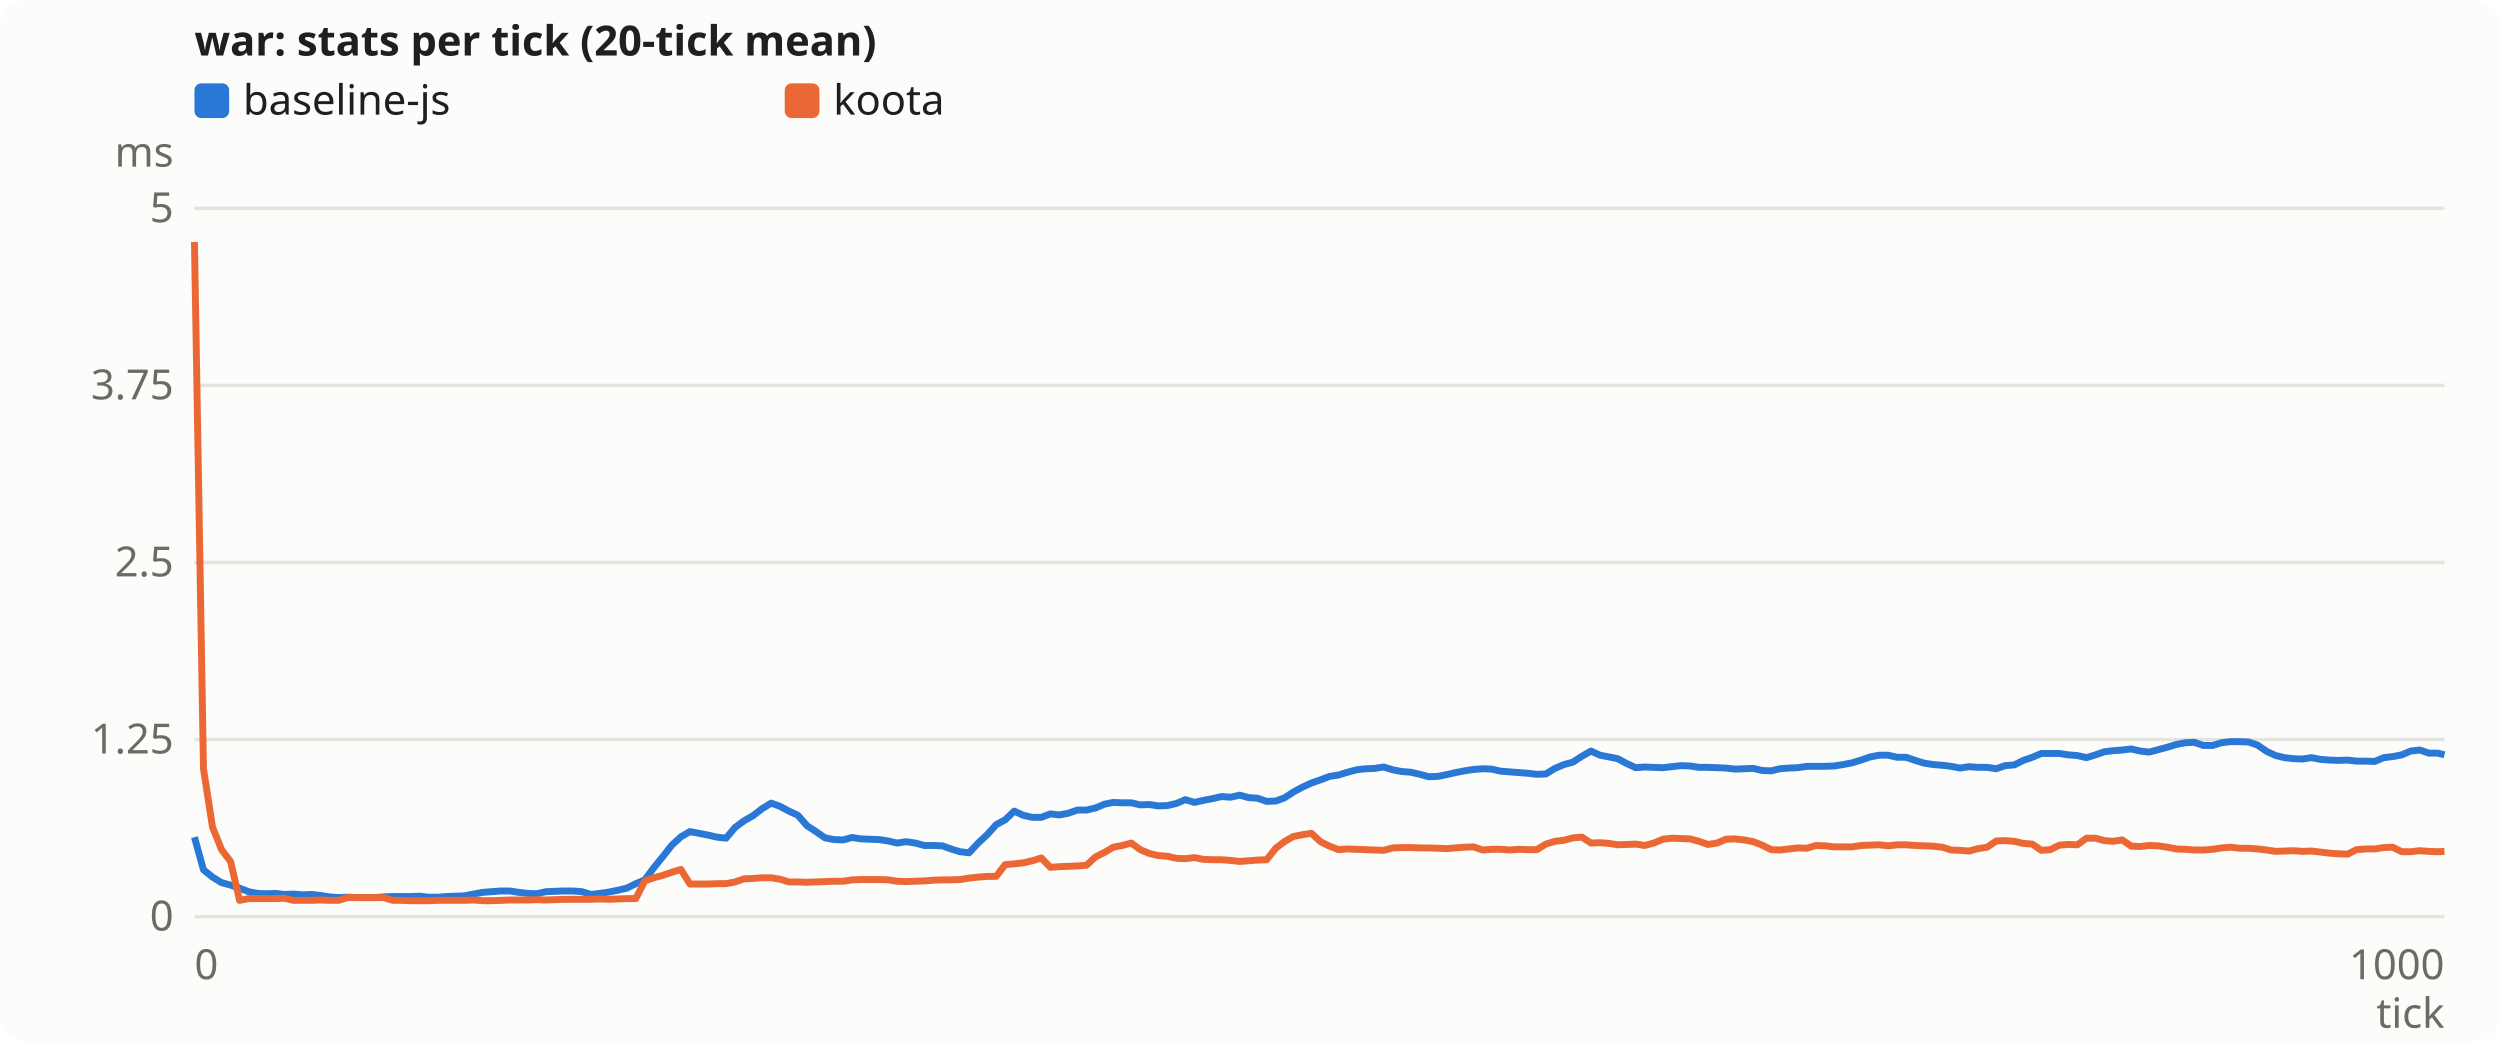
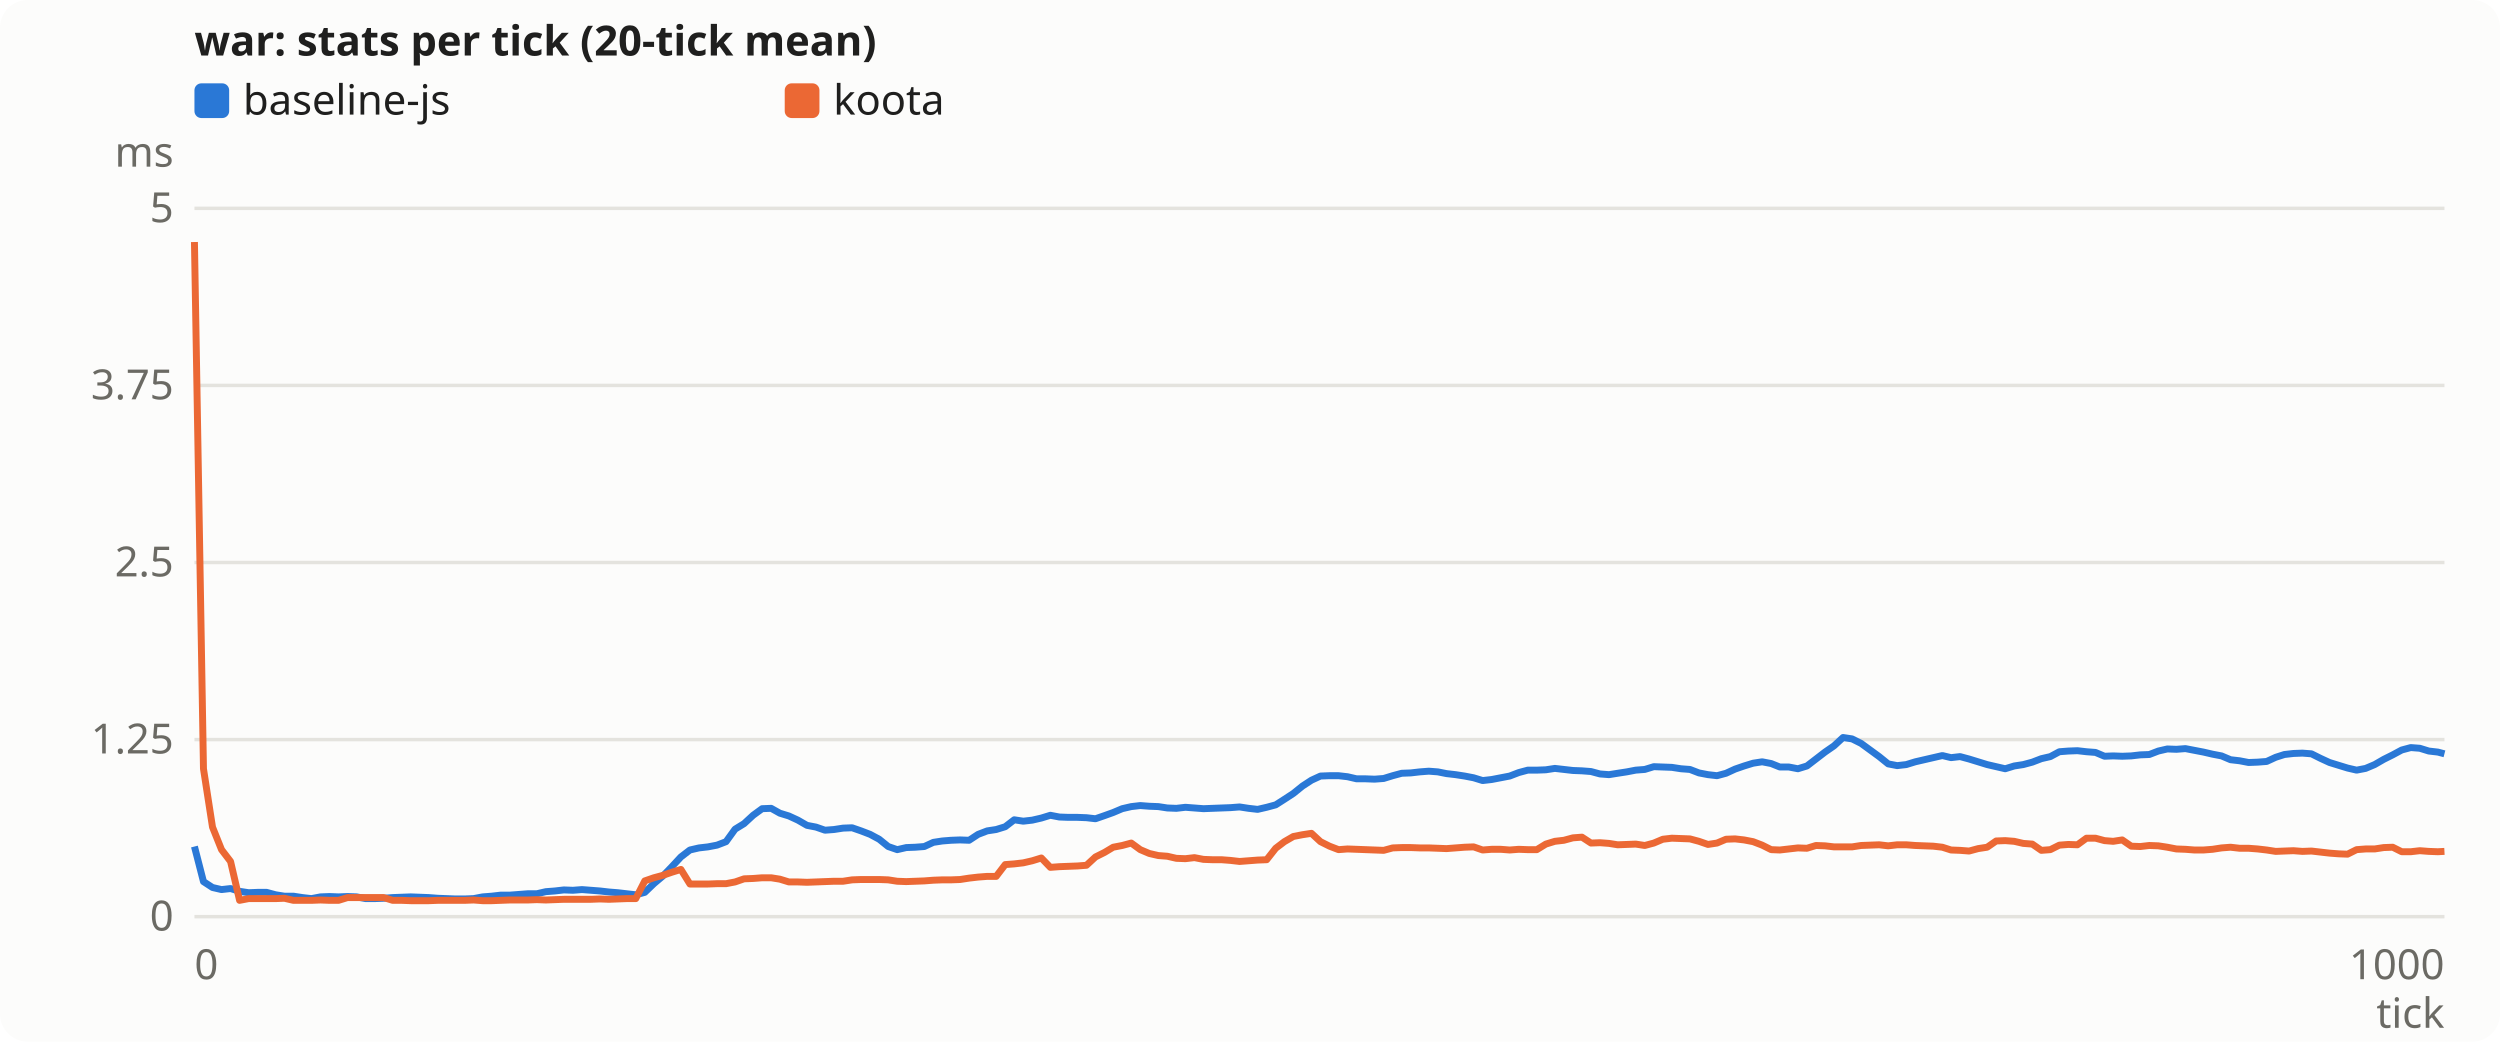
<svg xmlns="http://www.w3.org/2000/svg" viewBox="0 0 720 300" font-family="system-ui,sans-serif" font-size="12">
  <style>.bg{fill:#fcfcfb}.g{stroke:#e4e3de;stroke-width:1}.p{fill:#1f1f1e}.m{fill:#6b6a64}.s0{stroke:#2a78d6}.f0{fill:#2a78d6}.s1{stroke:#eb6834}.f1{fill:#eb6834}.s2{stroke:#1baf7a}.f2{fill:#1baf7a}.s3{stroke:#eda100}.f3{fill:#eda100}.s4{stroke:#e87ba4}.f4{fill:#e87ba4}.s5{stroke:#008300}.f5{fill:#008300}
@media (prefers-color-scheme: dark){.bg{fill:#1a1a19}.g{stroke:#33332f}.p{fill:#f0efec}.m{fill:#a3a29a}.s0{stroke:#3987e5}.f0{fill:#3987e5}.s1{stroke:#d95926}.f1{fill:#d95926}.s2{stroke:#199e70}.f2{fill:#199e70}.s3{stroke:#c98500}.f3{fill:#c98500}.s4{stroke:#d55181}.f4{fill:#d55181}.s5{stroke:#008300}.f5{fill:#008300}}</style>
  <rect class="bg" width="720" height="300" rx="8" />
  <text class="p" x="56" y="16" font-weight="600">war: stats per tick (20-tick mean)</text>
  <line class="g" x1="56" x2="704" y1="264" y2="264" />
  <text class="m" x="50" y="268" text-anchor="end">0</text>
  <line class="g" x1="56" x2="704" y1="213" y2="213" />
  <text class="m" x="50" y="217" text-anchor="end">1.25</text>
  <line class="g" x1="56" x2="704" y1="162" y2="162" />
  <text class="m" x="50" y="166" text-anchor="end">2.5</text>
  <line class="g" x1="56" x2="704" y1="111" y2="111" />
  <text class="m" x="50" y="115" text-anchor="end">3.75</text>
  <line class="g" x1="56" x2="704" y1="60" y2="60" />
  <text class="m" x="50" y="64" text-anchor="end">5</text>
  <text class="m" x="704" y="296" text-anchor="end">tick</text>
  <text class="m" x="50" y="48" text-anchor="end">ms</text>
  <text class="m" x="56" y="282">0</text>
  <text class="m" x="704" y="282" text-anchor="end">1000</text>
-   <polyline class="s0" fill="none" stroke-width="2" stroke-linejoin="round" points="56.0,241.1 58.6,250.5 61.2,252.6 63.8,254.2 66.4,254.9 69.0,255.8 71.6,256.8 74.2,257.3 76.8,257.4 79.4,257.3 81.9,257.6 84.5,257.5 87.1,257.7 89.7,257.6 92.3,257.9 94.9,258.3 97.5,258.5 100.1,258.4 102.7,258.5 105.3,258.5 107.9,258.5 110.5,258.3 113.1,258.2 115.7,258.2 118.3,258.2 120.9,258.1 123.5,258.4 126.1,258.4 128.6,258.2 131.2,258.1 133.8,258.0 136.4,257.5 139.0,257.0 141.6,256.8 144.2,256.6 146.8,256.6 149.4,257.0 152.0,257.3 154.6,257.4 157.2,256.8 159.8,256.7 162.4,256.6 165.0,256.6 167.6,256.8 170.2,257.6 172.8,257.3 175.4,256.9 177.9,256.4 180.5,255.8 183.1,254.5 185.7,253.4 188.3,249.9 190.9,246.7 193.5,243.4 196.1,241.0 198.7,239.5 201.3,240.0 203.9,240.5 206.5,241.1 209.1,241.4 211.7,238.3 214.3,236.4 216.9,234.9 219.5,232.9 222.1,231.3 224.6,232.2 227.2,233.6 229.8,234.8 232.4,237.8 235.0,239.5 237.6,241.3 240.2,241.8 242.8,241.9 245.4,241.2 248.0,241.6 250.6,241.7 253.2,241.8 255.8,242.2 258.4,242.8 261.0,242.4 263.6,242.8 266.2,243.5 268.8,243.5 271.4,243.6 273.9,244.5 276.5,245.3 279.1,245.6 281.7,242.8 284.3,240.4 286.9,237.5 289.5,236.1 292.1,233.6 294.7,234.8 297.3,235.4 299.9,235.4 302.5,234.4 305.1,234.7 307.7,234.2 310.3,233.3 312.9,233.3 315.5,232.7 318.1,231.6 320.6,231.1 323.2,231.2 325.8,231.2 328.4,231.8 331.0,231.7 333.6,232.1 336.2,232.0 338.8,231.4 341.4,230.3 344.0,231.1 346.6,230.5 349.2,230.0 351.8,229.4 354.4,229.6 357.0,229.0 359.6,229.7 362.2,229.9 364.8,230.8 367.4,230.7 369.9,229.8 372.5,228.1 375.1,226.7 377.7,225.5 380.3,224.6 382.9,223.6 385.5,223.2 388.1,222.4 390.7,221.7 393.3,221.4 395.9,221.3 398.5,220.9 401.1,221.7 403.7,222.2 406.3,222.4 408.9,223.0 411.5,223.7 414.1,223.6 416.6,223.1 419.2,222.5 421.8,222.0 424.4,221.6 427.0,221.4 429.6,221.5 432.2,222.1 434.8,222.3 437.4,222.5 440.0,222.7 442.6,223.0 445.2,222.9 447.8,221.3 450.4,220.2 453.0,219.5 455.6,217.8 458.2,216.3 460.8,217.5 463.4,218.0 465.9,218.5 468.5,219.9 471.1,221.1 473.7,220.9 476.3,221.0 478.9,221.1 481.5,220.8 484.1,220.5 486.7,220.6 489.3,221.0 491.9,221.0 494.5,221.1 497.1,221.2 499.7,221.5 502.3,221.4 504.9,221.3 507.5,221.9 510.1,222.0 512.6,221.4 515.2,221.2 517.8,221.1 520.4,220.7 523.0,220.7 525.6,220.7 528.2,220.6 530.8,220.2 533.4,219.7 536.0,218.9 538.6,218.0 541.2,217.5 543.8,217.5 546.4,218.1 549.0,218.1 551.6,219.0 554.2,219.8 556.8,220.2 559.4,220.4 561.9,220.7 564.5,221.2 567.1,220.8 569.7,221.0 572.3,221.0 574.9,221.4 577.5,220.5 580.1,220.3 582.7,219.0 585.3,218.1 587.9,217.0 590.5,217.0 593.1,217.0 595.7,217.4 598.3,217.6 600.9,218.2 603.5,217.4 606.1,216.5 608.6,216.2 611.2,216.0 613.8,215.7 616.4,216.3 619.0,216.6 621.6,215.9 624.2,215.2 626.8,214.4 629.4,213.9 632.0,213.8 634.6,214.7 637.2,214.7 639.8,213.9 642.4,213.6 645.0,213.6 647.6,213.7 650.2,214.6 652.8,216.4 655.4,217.6 657.9,218.2 660.5,218.5 663.1,218.6 665.7,218.2 668.3,218.7 670.9,218.9 673.5,219.0 676.1,218.9 678.7,219.2 681.3,219.2 683.9,219.3 686.5,218.2 689.1,217.9 691.7,217.4 694.3,216.3 696.9,216.0 699.5,216.9 702.1,216.9 704.0,217.4" />
+   <polyline class="s0" fill="none" stroke-width="2" stroke-linejoin="round" points="56.0,243.8 58.6,253.9 61.2,255.6 63.8,256.2 66.4,255.9 69.0,256.7 71.6,257.1 74.2,257.0 76.8,257.0 79.4,257.7 81.9,258.1 84.5,258.1 87.1,258.5 89.7,258.8 92.3,258.3 94.9,258.2 97.5,258.3 100.1,258.2 102.7,258.3 105.3,258.8 107.9,258.8 110.5,258.7 113.1,258.5 115.7,258.4 118.3,258.3 120.9,258.4 123.5,258.5 126.1,258.7 128.6,258.8 131.2,258.9 133.8,258.9 136.4,258.8 139.0,258.3 141.6,258.1 144.2,257.8 146.8,257.8 149.4,257.6 152.0,257.4 154.6,257.4 157.2,256.8 159.8,256.6 162.4,256.3 165.0,256.4 167.6,256.2 170.2,256.4 172.8,256.6 175.4,256.9 177.9,257.1 180.5,257.4 183.1,257.7 185.7,257.0 188.3,254.5 190.9,252.3 193.5,249.6 196.1,246.8 198.7,244.8 201.3,244.2 203.9,243.9 206.5,243.4 209.1,242.4 211.7,238.8 214.3,237.2 216.9,234.8 219.5,232.9 222.1,232.8 224.6,234.2 227.2,235.0 229.8,236.2 232.4,237.7 235.0,238.2 237.6,239.1 240.2,238.9 242.8,238.5 245.4,238.4 248.0,239.3 250.6,240.3 253.2,241.7 255.8,243.8 258.4,244.7 261.0,244.1 263.6,244.0 266.2,243.8 268.8,242.6 271.4,242.2 273.9,242.0 276.5,241.9 279.1,242.0 281.7,240.3 284.3,239.3 286.9,238.9 289.5,238.1 292.1,236.1 294.7,236.5 297.3,236.2 299.9,235.6 302.5,234.8 305.1,235.3 307.7,235.4 310.3,235.4 312.9,235.5 315.5,235.8 318.1,234.9 320.6,234.0 323.2,232.9 325.8,232.3 328.4,232.0 331.0,232.2 333.6,232.3 336.2,232.7 338.8,232.8 341.4,232.5 344.0,232.7 346.6,232.9 349.2,232.8 351.8,232.7 354.4,232.6 357.0,232.4 359.6,232.8 362.2,233.1 364.8,232.5 367.4,231.8 369.9,230.2 372.5,228.5 375.1,226.4 377.7,224.7 380.3,223.5 382.9,223.4 385.5,223.4 388.1,223.7 390.7,224.3 393.3,224.3 395.9,224.4 398.5,224.2 401.1,223.4 403.7,222.7 406.3,222.6 408.9,222.3 411.5,222.1 414.1,222.3 416.6,222.8 419.2,223.1 421.8,223.5 424.4,224.0 427.0,224.8 429.6,224.5 432.2,224.0 434.8,223.5 437.4,222.5 440.0,221.8 442.6,221.8 445.2,221.7 447.8,221.3 450.4,221.6 453.0,221.9 455.6,222.0 458.2,222.2 460.8,222.9 463.4,223.1 465.9,222.7 468.5,222.3 471.1,221.8 473.7,221.6 476.3,220.8 478.9,220.9 481.5,221.0 484.1,221.4 486.7,221.6 489.3,222.6 491.9,223.1 494.5,223.4 497.1,222.7 499.7,221.5 502.3,220.6 504.9,219.8 507.5,219.4 510.1,219.9 512.6,220.9 515.2,220.9 517.8,221.4 520.4,220.6 523.0,218.6 525.6,216.6 528.2,214.8 530.8,212.4 533.4,212.8 536.0,214.1 538.6,216.0 541.2,217.9 543.8,220.0 546.4,220.5 549.0,220.2 551.6,219.4 554.2,218.8 556.8,218.2 559.4,217.6 561.9,218.2 564.5,217.9 567.1,218.6 569.7,219.4 572.3,220.2 574.9,220.8 577.5,221.4 580.1,220.6 582.7,220.2 585.3,219.5 587.9,218.5 590.5,217.9 593.1,216.5 595.7,216.3 598.3,216.2 600.9,216.5 603.5,216.7 606.1,217.8 608.6,217.7 611.2,217.8 613.8,217.7 616.4,217.4 619.0,217.3 621.6,216.3 624.2,215.7 626.8,215.8 629.4,215.6 632.0,216.1 634.6,216.6 637.2,217.2 639.8,217.7 642.4,218.8 645.0,219.1 647.6,219.6 650.2,219.5 652.8,219.3 655.4,218.1 657.9,217.3 660.5,217.0 663.1,216.9 665.7,217.1 668.3,218.4 670.9,219.6 673.5,220.4 676.1,221.2 678.7,221.8 681.3,221.3 683.9,220.2 686.5,218.7 689.1,217.4 691.7,216.0 694.3,215.3 696.9,215.5 699.5,216.3 702.1,216.6 704.0,217.1" />
  <polyline class="s1" fill="none" stroke-width="2" stroke-linejoin="round" points="56.0,69.7 58.6,221.4 61.2,238.2 63.8,244.7 66.4,248.1 69.0,259.3 71.6,258.8 74.2,258.8 76.8,258.8 79.4,258.8 81.9,258.7 84.5,259.3 87.1,259.3 89.7,259.3 92.3,259.2 94.9,259.3 97.5,259.3 100.1,258.5 102.7,258.5 105.3,258.5 107.9,258.5 110.5,258.5 113.1,259.3 115.7,259.3 118.3,259.4 120.9,259.4 123.5,259.4 126.1,259.3 128.6,259.3 131.2,259.3 133.8,259.3 136.4,259.2 139.0,259.4 141.6,259.4 144.2,259.3 146.8,259.2 149.4,259.2 152.0,259.2 154.6,259.1 157.2,259.2 159.8,259.1 162.4,259.0 165.0,259.0 167.6,259.0 170.2,259.0 172.8,258.9 175.4,259.0 177.9,258.9 180.5,258.8 183.1,258.8 185.7,253.7 188.3,252.8 190.9,252.1 193.5,251.2 196.1,250.4 198.7,254.6 201.3,254.6 203.9,254.6 206.5,254.5 209.1,254.5 211.7,254.0 214.3,253.1 216.9,253.0 219.5,252.8 222.1,252.8 224.6,253.2 227.2,254.0 229.8,254.0 232.4,254.1 235.0,254.0 237.6,253.9 240.2,253.8 242.8,253.8 245.4,253.4 248.0,253.3 250.6,253.3 253.2,253.3 255.8,253.4 258.4,253.8 261.0,253.9 263.6,253.8 266.2,253.7 268.8,253.5 271.4,253.4 273.9,253.4 276.5,253.3 279.1,252.9 281.7,252.6 284.3,252.4 286.9,252.4 289.5,249.0 292.1,248.8 294.7,248.5 297.3,247.9 299.9,247.1 302.5,249.8 305.1,249.6 307.7,249.5 310.3,249.4 312.9,249.2 315.5,246.8 318.1,245.5 320.6,244.0 323.2,243.5 325.8,242.8 328.4,244.7 331.0,245.8 333.6,246.4 336.2,246.6 338.8,247.2 341.4,247.3 344.0,247.0 346.6,247.5 349.2,247.6 351.8,247.6 354.4,247.8 357.0,248.1 359.6,247.9 362.2,247.7 364.8,247.6 367.4,244.3 369.9,242.4 372.5,240.9 375.1,240.4 377.7,240.0 380.3,242.4 382.9,243.7 385.5,244.7 388.1,244.5 390.7,244.6 393.3,244.7 395.9,244.8 398.5,244.9 401.1,244.2 403.7,244.1 406.3,244.1 408.9,244.2 411.5,244.2 414.1,244.3 416.6,244.4 419.2,244.2 421.8,244.0 424.4,243.9 427.0,244.8 429.6,244.6 432.2,244.6 434.8,244.8 437.4,244.6 440.0,244.7 442.6,244.7 445.2,243.1 447.8,242.3 450.4,242.0 453.0,241.3 455.6,241.1 458.2,242.8 460.8,242.7 463.4,242.9 465.9,243.3 468.5,243.2 471.1,243.1 473.7,243.5 476.3,242.8 478.9,241.7 481.5,241.4 484.1,241.5 486.7,241.6 489.3,242.3 491.9,243.2 494.5,242.8 497.1,241.7 499.7,241.6 502.3,241.9 504.9,242.4 507.5,243.4 510.1,244.7 512.6,244.8 515.2,244.5 517.8,244.2 520.4,244.3 523.0,243.5 525.6,243.6 528.2,243.9 530.8,243.9 533.4,243.9 536.0,243.5 538.6,243.4 541.2,243.3 543.8,243.6 546.4,243.3 549.0,243.3 551.6,243.5 554.2,243.6 556.8,243.7 559.4,244.0 561.9,244.8 564.5,244.9 567.1,245.1 569.7,244.4 572.3,244.0 574.9,242.2 577.5,242.1 580.1,242.3 582.7,242.9 585.3,243.1 587.9,244.9 590.5,244.7 593.1,243.4 595.7,243.2 598.3,243.3 600.9,241.4 603.5,241.4 606.1,242.1 608.6,242.3 611.2,241.9 613.8,243.7 616.4,243.8 619.0,243.5 621.6,243.6 624.2,244.0 626.8,244.5 629.4,244.6 632.0,244.8 634.6,244.8 637.2,244.6 639.8,244.2 642.4,244.0 645.0,244.3 647.6,244.3 650.2,244.5 652.8,244.8 655.4,245.2 657.9,245.1 660.5,245.0 663.1,245.2 665.7,245.1 668.3,245.4 670.9,245.7 673.5,245.9 676.1,246.0 678.7,244.7 681.3,244.5 683.9,244.5 686.5,244.1 689.1,244.0 691.7,245.3 694.3,245.3 696.9,245.0 699.5,245.2 702.1,245.3 704.0,245.2" />
  <rect class="f0" x="56" y="24" width="10" height="10" rx="2" />
  <text class="p" x="70" y="33">baseline-js</text>
  <rect class="f1" x="226" y="24" width="10" height="10" rx="2" />
  <text class="p" x="240" y="33">koota</text>
</svg>
